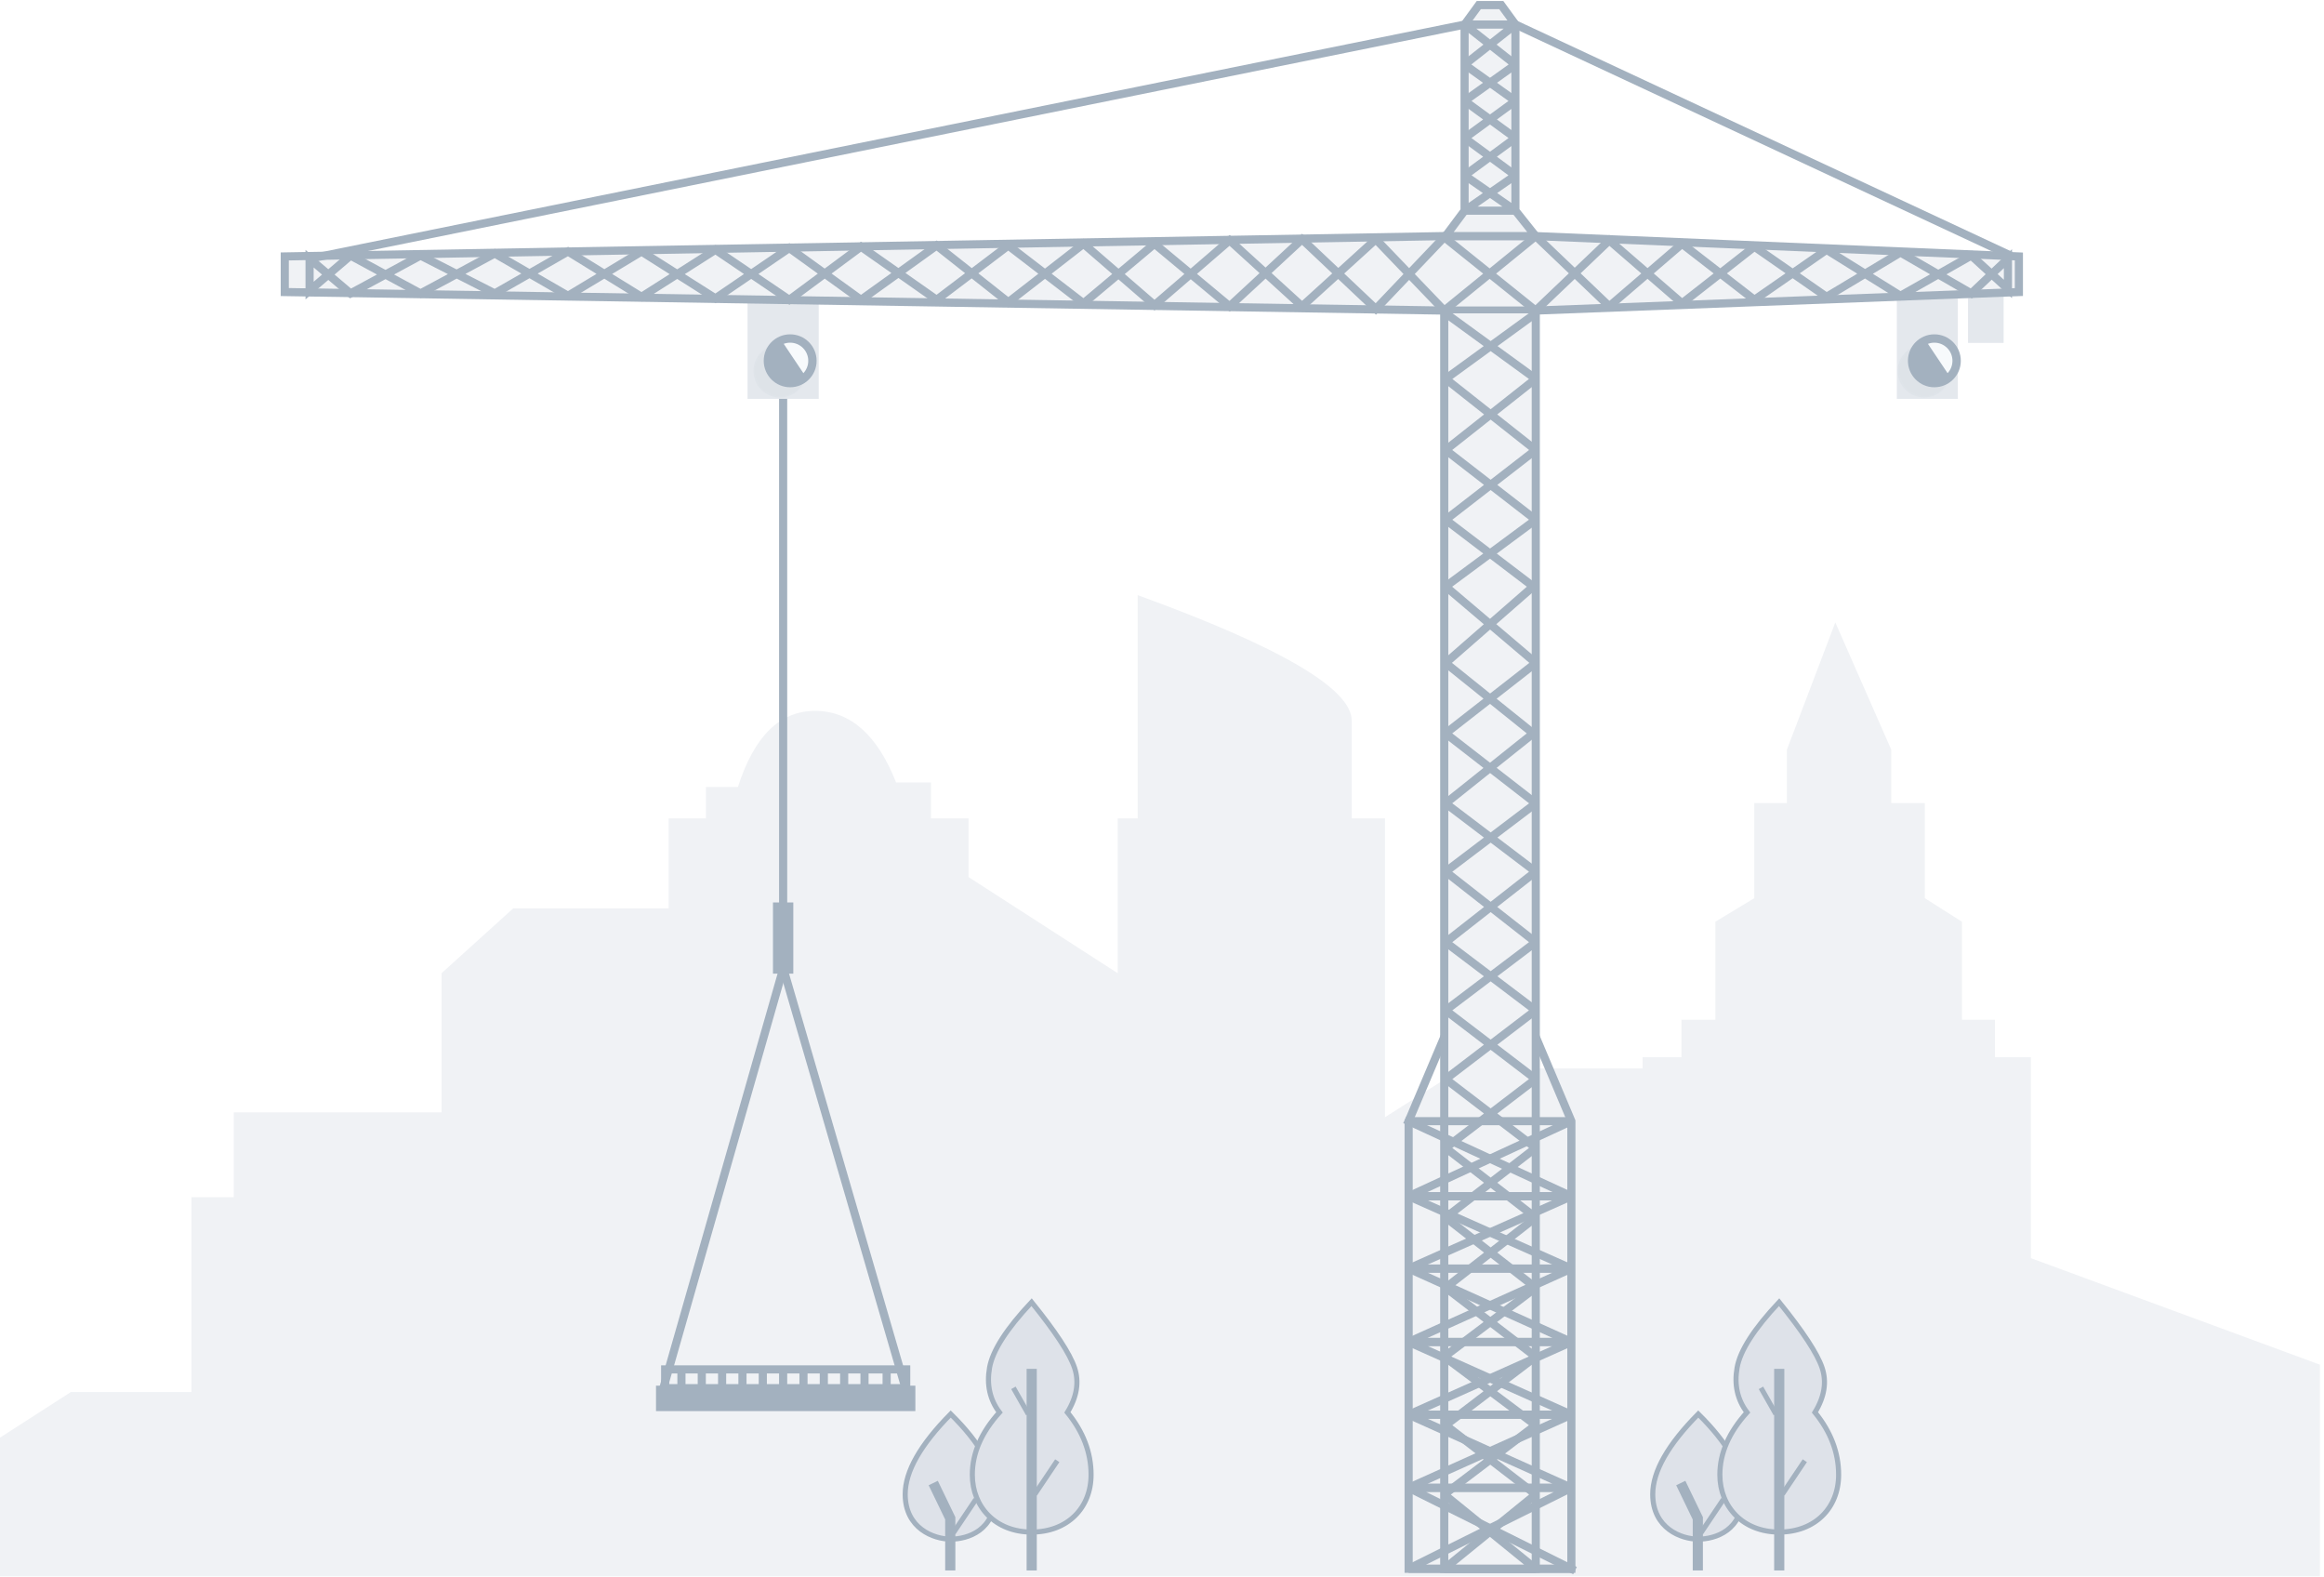
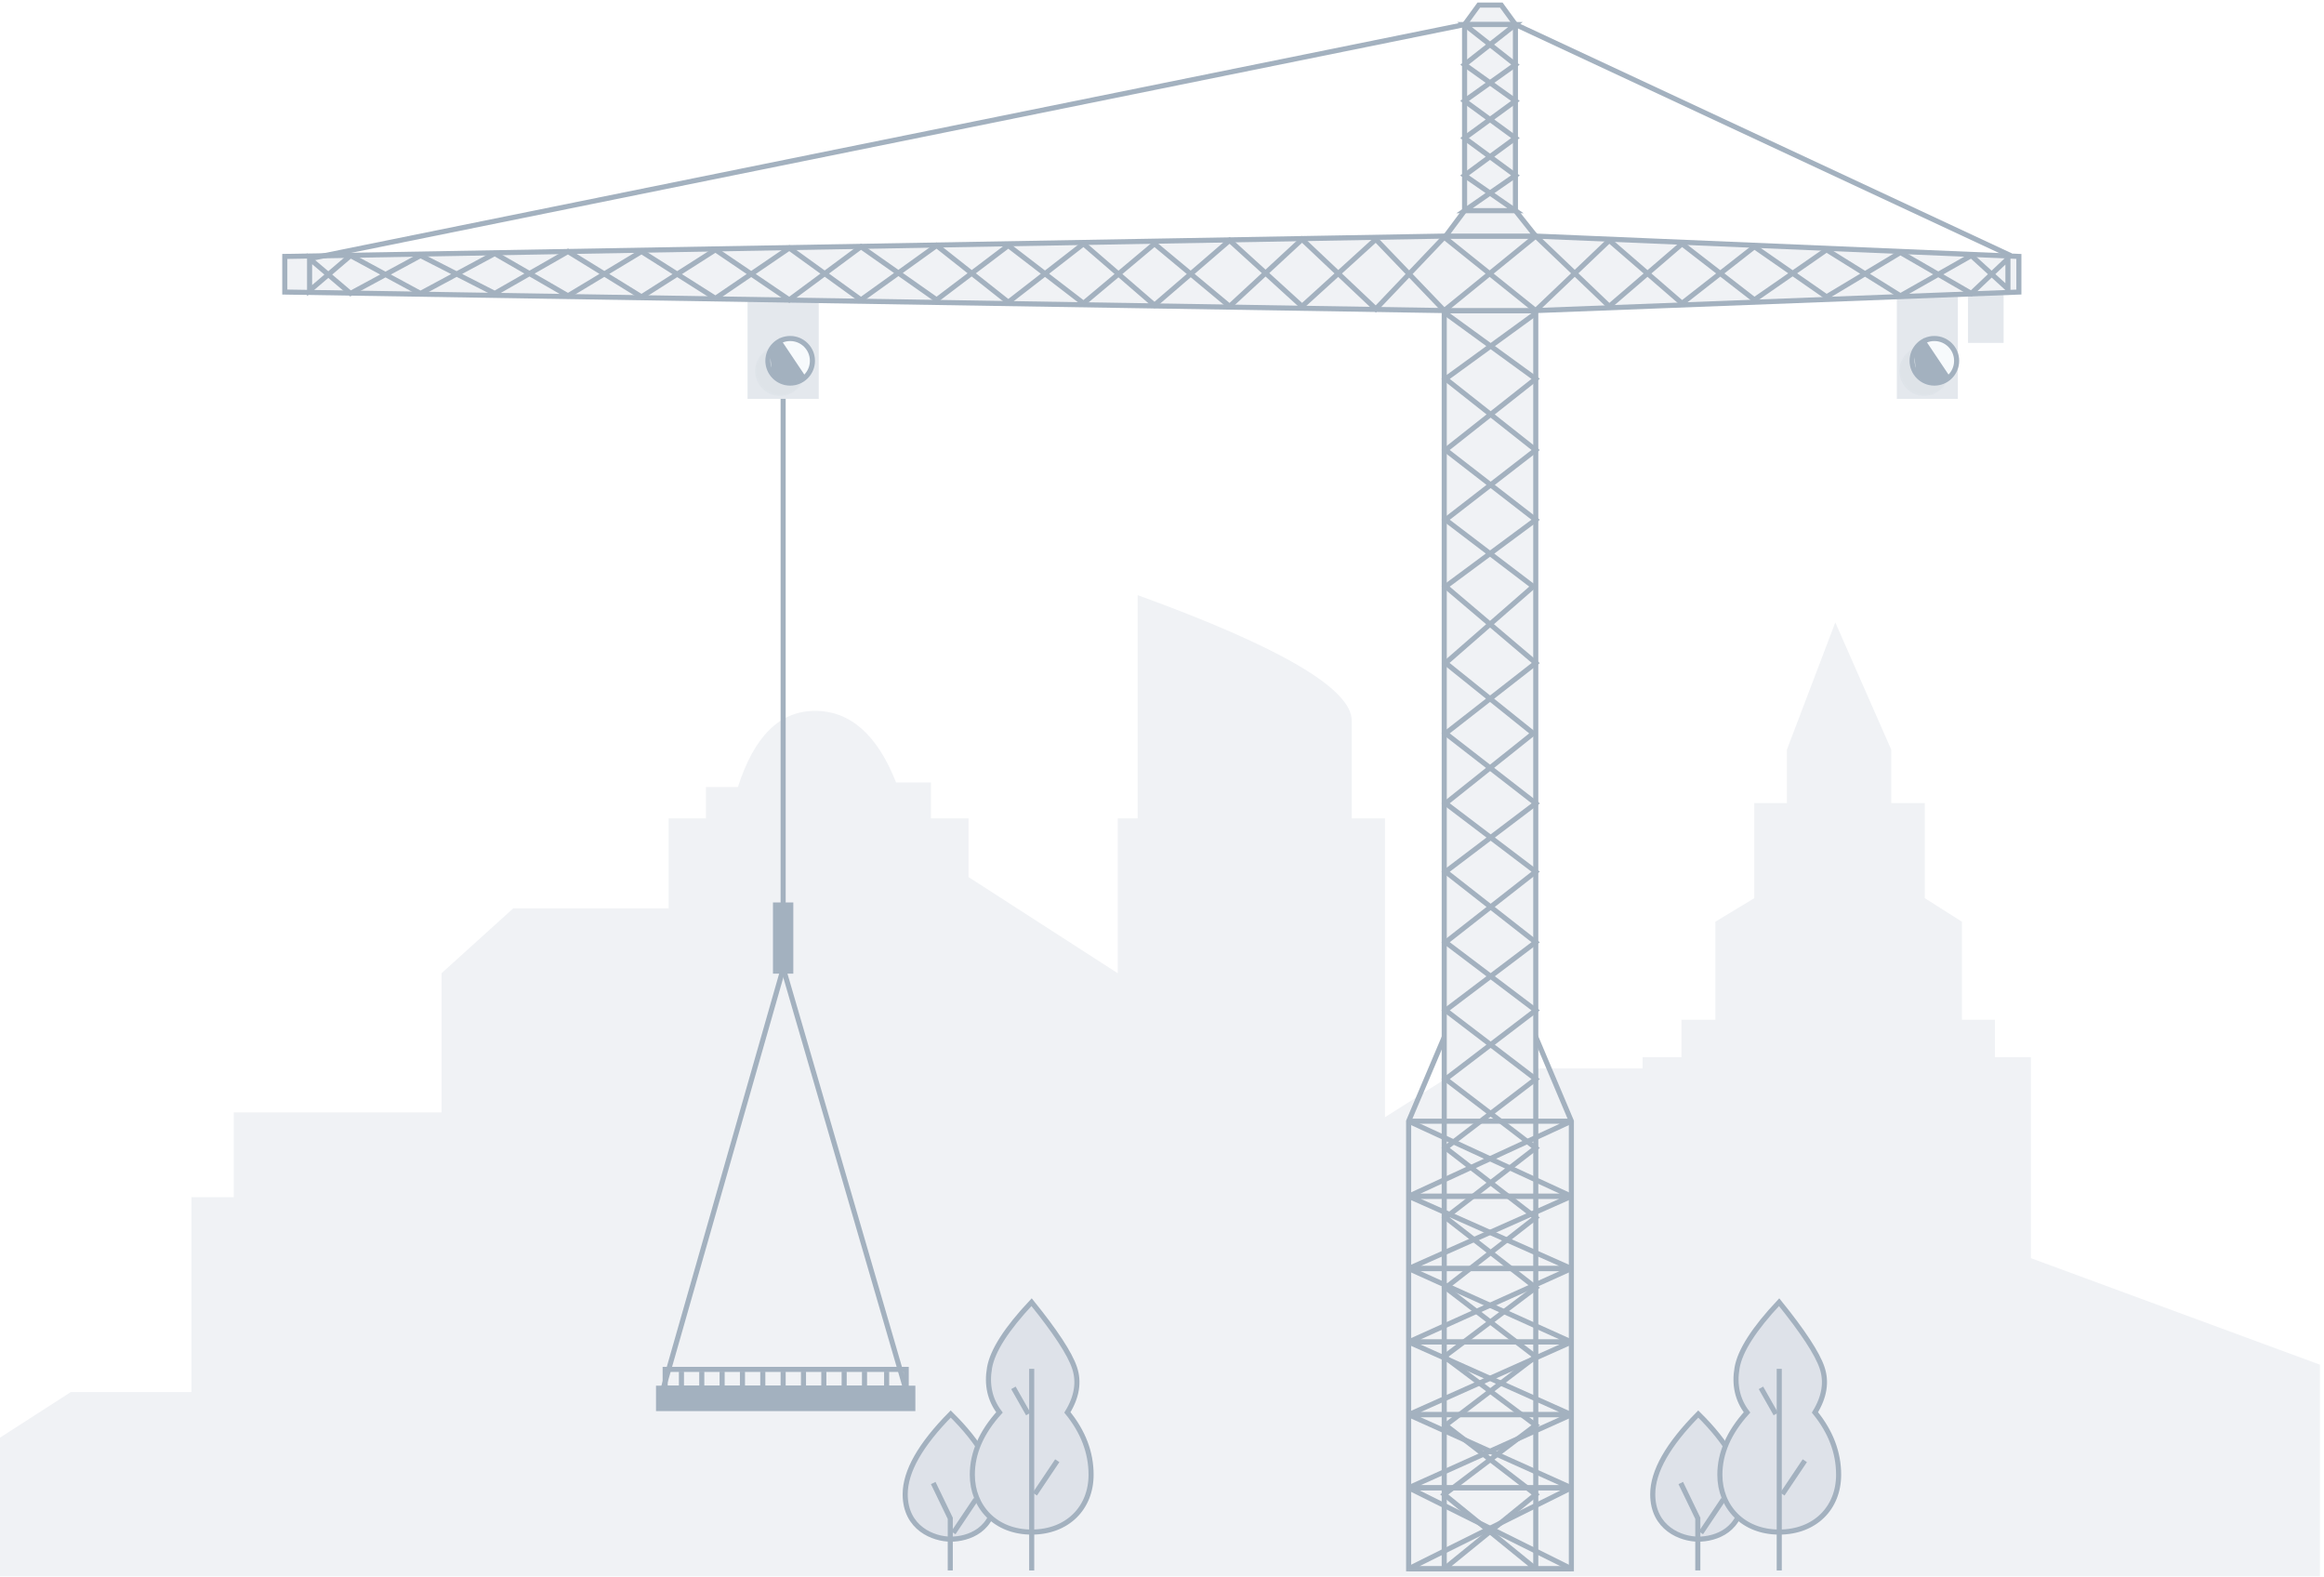
<svg xmlns="http://www.w3.org/2000/svg" width="457px" height="310px" viewBox="0 0 457 310" version="1.1">
  <defs>
    <filter x="-55.6%" y="-50.0%" width="211.1%" height="200.0%" filterUnits="objectBoundingBox" id="filter-1">
      <feOffset dx="-2" dy="2" in="SourceAlpha" result="shadowOffsetOuter1" />
      <feColorMatrix values="0 0 0 0 0.639   0 0 0 0 0.694   0 0 0 0 0.749  0 0 0 0.3 0" type="matrix" in="shadowOffsetOuter1" result="shadowMatrixOuter1" />
      <feMerge>
        <feMergeNode in="shadowMatrixOuter1" />
        <feMergeNode in="SourceGraphic" />
      </feMerge>
    </filter>
    <filter x="-55.6%" y="-50.0%" width="211.1%" height="200.0%" filterUnits="objectBoundingBox" id="filter-2">
      <feOffset dx="-2" dy="2" in="SourceAlpha" result="shadowOffsetOuter1" />
      <feColorMatrix values="0 0 0 0 0.639   0 0 0 0 0.694   0 0 0 0 0.749  0 0 0 0.3 0" type="matrix" in="shadowOffsetOuter1" result="shadowMatrixOuter1" />
      <feMerge>
        <feMergeNode in="shadowMatrixOuter1" />
        <feMergeNode in="SourceGraphic" />
      </feMerge>
    </filter>
  </defs>
-   <g id="Page-1" stroke="none" stroke-width="1" fill="none" fill-rule="evenodd">
+   <g id="Page-1" stroke="none" strokeWidth="1" fill="none" fillRule="evenodd">
    <g id="Liquid-DOT_Vote-for-Validators" transform="translate(-542, -258)">
      <g id="Group" transform="translate(542, 259)">
        <path d="M0,308.898 L0,281.629 L13.942,272.663 L37.658,272.663 L37.658,234.362 L45.968,234.362 L45.968,217.689 L86.824,217.689 L86.824,190.331 L100.915,177.586 L131.485,177.586 L131.485,159.887 L138.821,159.887 L138.821,153.726 L145.107,153.726 C148.294,143.744 153.349,138.753 160.271,138.753 C167.193,138.753 172.505,143.442 176.206,152.82 L183.068,152.82 L183.068,159.887 L190.459,159.887 L190.459,171.427 L219.793,190.331 L219.793,159.887 L223.714,159.887 L223.714,116 C251.78,126.193 265.813,134.419 265.813,140.679 C265.813,146.939 265.813,153.341 265.813,159.887 L272.344,159.887 L272.344,218.641 L287.466,209.051 L323.011,209.051 L323.011,206.84 L330.646,206.84 L330.646,199.484 L337.316,199.484 L337.316,180.203 L344.97,175.578 L344.97,156.879 L351.381,156.879 L351.381,146.387 L360.903,121.362 L371.906,146.387 L371.906,156.879 L378.5,156.879 L378.5,175.578 L385.804,180.203 L385.804,199.484 L392.293,199.484 L392.293,206.84 L399.368,206.84 L399.368,246.349 L456.202,267.292 L456.202,308.898 L0,308.898 Z" id="Path-88" fill="#F0F2F5" />
        <rect id="Rectangle" fill="#A3B1BF" x="152" y="176.415" width="4" height="14" />
-         <rect id="Rectangle" stroke="#A3B1BF" stroke-width="1.6" x="130.8" y="268.215" width="47.4" height="5.4" />
+         <rect id="Rectangle" stroke="#A3B1BF" strokeWidth="1.6" x="130.8" y="268.215" width="47.4" height="5.4" />
        <rect id="Rectangle" fill="#E4E8ED" x="373" y="52.415" width="12" height="25" />
        <rect id="Rectangle-Copy-27" fill="#E4E8ED" x="147" y="52.415" width="14" height="25" />
        <rect id="Rectangle-Copy-26" fill="#E4E8ED" x="387" y="52.415" width="7" height="14" />
-         <polygon id="Rectangle" stroke="#A3B1BF" stroke-width="1.6" fill="#F0F2F5" points="56 49.415 284 45.415 301.979 45.415 397 49.415 397 56.415 301.979 60.056 284 60.056 56 56.415" />
-         <polygon id="Rectangle" stroke="#A3B1BF" stroke-width="1.6" points="277 219.415 284.057 202.756 301.965 202.756 309 219.415 309 307.415 277 307.415" />
-         <polygon id="Rectangle" stroke="#A3B1BF" stroke-width="1.6" fill="#F0F2F5" points="290.794 3.69482223e-13 295.216 3.69482223e-13 298 3.816 298 22.415 298 31.415 298 40.411 301.979 45.415 284.272 45.415 288 40.416 288 3.831" />
-         <rect id="Rectangle" stroke="#A3B1BF" stroke-width="1.6" fill="#F0F2F5" x="284" y="60.415" width="18" height="247" />
-         <polyline id="Path-79" stroke="#A3B1BF" stroke-width="1.6" points="60.878 49.855 288 3.831 298.046 3.831 395.417 49.266" />
-         <polygon id="Path-80" stroke="#A3B1BF" stroke-width="1.6" fill="#F0F2F5" points="60.878 49.855 60.878 56.126 68.927 49.246 82.694 56.688 97.294 48.838 111.696 57.152 126.153 48.447 140.691 57.656 155.212 47.763 169.312 57.944 184.183 47.27 198.279 58.407 213.067 46.929 227.023 58.985 241.799 46.257 256.043 59.219 270.547 46.045 284 60.056 302 45.415 316.456 59.219 330.763 46.929 344.994 57.944 359.183 48.105 373.713 57.152 387.646 49.246 394.848 55.811 394.848 49.855 387.646 56.688 373.713 48.64 359.183 57.357 344.994 47.501 330.763 58.631 316.456 46.257 301.979 60.056 284 45.624 270.547 59.74 256.043 46.045 241.799 59.219 227.023 46.929 213.067 58.631 198.279 47.27 184.183 57.944 169.312 47.501 155.212 57.944 140.691 48.105 126.153 57.357 111.696 48.447 97.294 56.688 82.694 49.246 68.927 56.688" />
-         <polygon id="Path-81" stroke="#A3B1BF" stroke-width="1.6" fill="#F0F2F5" stroke-linecap="square" stroke-linejoin="bevel" points="288 40.416 298 40.416 288 33.486 298 26.14 288 18.839 298 11.704 288 3.831 298 3.831 288 11.704 298 18.839 288 26.14 298 33.486" />
-         <polyline id="Path-82" stroke="#A3B1BF" stroke-width="1.6" fill="#F0F2F5" stroke-linejoin="bevel" points="284.272 60.6 301.979 73.479 284.272 87.468 301.979 101.182 284.272 114.3 302 129.341 284.272 143.181 302 156.934 284.272 170.367 301.979 184.235 284.272 197.625 301.979 211.14 284.272 224.678 301.979 238.358 284.272 252.152 301.979 265.726 284.272 279.183 301.979 292.805 284 307.415 301.979 307.415 284 292.805 301.979 279.183 284 265.726 302 252.152 284.272 238.358 301.979 224.678 284.272 211.14 301.979 197.625 284.272 184.235 301.979 170.367 284.272 156.934 301.504 143.181 284.272 129.341 301.504 114.3 284.272 101.182 301.979 87.468 284.272 73.479 301.979 60.6" />
-         <polyline id="Path-83" stroke="#A3B1BF" stroke-width="1.6" stroke-linejoin="bevel" points="277 219.415 309 219.415 277 234.179 309 234.179 277 248.394 309 248.394 277 262.826 309 262.826 277 277.116 309 277.116 277 291.494 309 291.494 277 307.415 309 307.415" />
-         <polyline id="Path-84" stroke="#A3B1BF" stroke-width="1.6" stroke-linecap="square" stroke-linejoin="bevel" points="277 219.415 309 234.179 277 234.179 309 248.394 277 248.394 309 262.826 277 262.826 309 277.116 277 277.116 309 291.494 277 291.494 309 307.415" />
-         <polyline id="Path-85" stroke="#A3B1BF" stroke-width="1.6" points="154 77.415 154 189.48 130.443 271.9 178.057 271.9" />
-         <line x1="154.25" y1="190.145" x2="178.057" y2="271.9" id="Path-86" stroke="#A3B1BF" stroke-width="1.6" />
+         <polygon id="Rectangle" stroke="#A3B1BF" strokeWidth="1.6" fill="#F0F2F5" points="56 49.415 284 45.415 301.979 45.415 397 49.415 397 56.415 301.979 60.056 284 60.056 56 56.415" />
+         <polygon id="Rectangle" stroke="#A3B1BF" strokeWidth="1.6" points="277 219.415 284.057 202.756 301.965 202.756 309 219.415 309 307.415 277 307.415" />
+         <polygon id="Rectangle" stroke="#A3B1BF" strokeWidth="1.6" fill="#F0F2F5" points="290.794 3.69482223e-13 295.216 3.69482223e-13 298 3.816 298 22.415 298 31.415 298 40.411 301.979 45.415 284.272 45.415 288 40.416 288 3.831" />
+         <rect id="Rectangle" stroke="#A3B1BF" strokeWidth="1.6" fill="#F0F2F5" x="284" y="60.415" width="18" height="247" />
+         <polyline id="Path-79" stroke="#A3B1BF" strokeWidth="1.6" points="60.878 49.855 288 3.831 298.046 3.831 395.417 49.266" />
+         <polygon id="Path-80" stroke="#A3B1BF" strokeWidth="1.6" fill="#F0F2F5" points="60.878 49.855 60.878 56.126 68.927 49.246 82.694 56.688 97.294 48.838 111.696 57.152 126.153 48.447 140.691 57.656 155.212 47.763 169.312 57.944 184.183 47.27 198.279 58.407 213.067 46.929 227.023 58.985 241.799 46.257 256.043 59.219 270.547 46.045 284 60.056 302 45.415 316.456 59.219 330.763 46.929 344.994 57.944 359.183 48.105 373.713 57.152 387.646 49.246 394.848 55.811 394.848 49.855 387.646 56.688 373.713 48.64 359.183 57.357 344.994 47.501 330.763 58.631 316.456 46.257 301.979 60.056 284 45.624 270.547 59.74 256.043 46.045 241.799 59.219 227.023 46.929 213.067 58.631 198.279 47.27 184.183 57.944 169.312 47.501 155.212 57.944 140.691 48.105 126.153 57.357 111.696 48.447 97.294 56.688 82.694 49.246 68.927 56.688" />
+         <polygon id="Path-81" stroke="#A3B1BF" strokeWidth="1.6" fill="#F0F2F5" strokeLinecap="square" strokeLinejoin="bevel" points="288 40.416 298 40.416 288 33.486 298 26.14 288 18.839 298 11.704 288 3.831 298 3.831 288 11.704 298 18.839 288 26.14 298 33.486" />
+         <polyline id="Path-82" stroke="#A3B1BF" strokeWidth="1.6" fill="#F0F2F5" strokeLinejoin="bevel" points="284.272 60.6 301.979 73.479 284.272 87.468 301.979 101.182 284.272 114.3 302 129.341 284.272 143.181 302 156.934 284.272 170.367 301.979 184.235 284.272 197.625 301.979 211.14 284.272 224.678 301.979 238.358 284.272 252.152 301.979 265.726 284.272 279.183 301.979 292.805 284 307.415 301.979 307.415 284 292.805 301.979 279.183 284 265.726 302 252.152 284.272 238.358 301.979 224.678 284.272 211.14 301.979 197.625 284.272 184.235 301.979 170.367 284.272 156.934 301.504 143.181 284.272 129.341 301.504 114.3 284.272 101.182 301.979 87.468 284.272 73.479 301.979 60.6" />
+         <polyline id="Path-83" stroke="#A3B1BF" strokeWidth="1.6" strokeLinejoin="bevel" points="277 219.415 309 219.415 277 234.179 309 234.179 277 248.394 309 248.394 277 262.826 309 262.826 277 277.116 309 277.116 277 291.494 309 291.494 277 307.415 309 307.415" />
+         <polyline id="Path-84" stroke="#A3B1BF" strokeWidth="1.6" strokeLinecap="square" strokeLinejoin="bevel" points="277 219.415 309 234.179 277 234.179 309 248.394 277 248.394 309 262.826 277 262.826 309 277.116 277 277.116 309 291.494 277 291.494 309 307.415" />
+         <polyline id="Path-85" stroke="#A3B1BF" strokeWidth="1.6" points="154 77.415 154 189.48 130.443 271.9 178.057 271.9" />
+         <line x1="154.25" y1="190.145" x2="178.057" y2="271.9" id="Path-86" stroke="#A3B1BF" strokeWidth="1.6" />
        <rect id="Rectangle" fill="#A3B1BF" x="129" y="271.415" width="51" height="5" />
-         <line x1="174.353" y1="268.654" x2="174.353" y2="271.654" id="Path-87" stroke="#A3B1BF" stroke-width="1.6" />
-         <line x1="170" y1="268.654" x2="170" y2="271.654" id="Path-87-Copy" stroke="#A3B1BF" stroke-width="1.6" />
-         <line x1="166" y1="268.654" x2="166" y2="271.654" id="Path-87-Copy-2" stroke="#A3B1BF" stroke-width="1.6" />
-         <line x1="162" y1="268.654" x2="162" y2="271.654" id="Path-87-Copy-3" stroke="#A3B1BF" stroke-width="1.6" />
-         <line x1="158" y1="268.654" x2="158" y2="271.654" id="Path-87-Copy-4" stroke="#A3B1BF" stroke-width="1.6" />
-         <line x1="154" y1="268.654" x2="154" y2="271.654" id="Path-87-Copy-5" stroke="#A3B1BF" stroke-width="1.6" />
-         <line x1="150" y1="268.654" x2="150" y2="271.654" id="Path-87-Copy-6" stroke="#A3B1BF" stroke-width="1.6" />
-         <line x1="146" y1="268.654" x2="146" y2="271.654" id="Path-87-Copy-7" stroke="#A3B1BF" stroke-width="1.6" />
-         <line x1="142" y1="268.654" x2="142" y2="271.654" id="Path-87-Copy-8" stroke="#A3B1BF" stroke-width="1.6" />
-         <line x1="138" y1="268.654" x2="138" y2="271.654" id="Path-87-Copy-9" stroke="#A3B1BF" stroke-width="1.6" />
-         <line x1="134" y1="268.654" x2="134" y2="271.654" id="Path-87-Copy-10" stroke="#A3B1BF" stroke-width="1.6" />
+         <line x1="174.353" y1="268.654" x2="174.353" y2="271.654" id="Path-87" stroke="#A3B1BF" strokeWidth="1.6" />
+         <line x1="170" y1="268.654" x2="170" y2="271.654" id="Path-87-Copy" stroke="#A3B1BF" strokeWidth="1.6" />
+         <line x1="166" y1="268.654" x2="166" y2="271.654" id="Path-87-Copy-2" stroke="#A3B1BF" strokeWidth="1.6" />
+         <line x1="162" y1="268.654" x2="162" y2="271.654" id="Path-87-Copy-3" stroke="#A3B1BF" strokeWidth="1.6" />
+         <line x1="158" y1="268.654" x2="158" y2="271.654" id="Path-87-Copy-4" stroke="#A3B1BF" strokeWidth="1.6" />
+         <line x1="154" y1="268.654" x2="154" y2="271.654" id="Path-87-Copy-5" stroke="#A3B1BF" strokeWidth="1.6" />
+         <line x1="150" y1="268.654" x2="150" y2="271.654" id="Path-87-Copy-6" stroke="#A3B1BF" strokeWidth="1.6" />
+         <line x1="146" y1="268.654" x2="146" y2="271.654" id="Path-87-Copy-7" stroke="#A3B1BF" strokeWidth="1.6" />
+         <line x1="142" y1="268.654" x2="142" y2="271.654" id="Path-87-Copy-8" stroke="#A3B1BF" strokeWidth="1.6" />
+         <line x1="138" y1="268.654" x2="138" y2="271.654" id="Path-87-Copy-9" stroke="#A3B1BF" strokeWidth="1.6" />
+         <line x1="134" y1="268.654" x2="134" y2="271.654" id="Path-87-Copy-10" stroke="#A3B1BF" strokeWidth="1.6" />
        <g id="Group-6" filter="url(#filter-1)" transform="translate(376, 65)">
-           <ellipse id="Oval-191" stroke="#A3B1BF" stroke-width="1.642" fill="#F7FAFC" cx="4.38" cy="4.931" rx="4.38" ry="4.383" />
+           <ellipse id="Oval-191" stroke="#A3B1BF" strokeWidth="1.642" fill="#F7FAFC" cx="4.38" cy="4.931" rx="4.38" ry="4.383" />
          <polygon id="Path-301" fill="#A3B1BF" points="4.004 9.133 7.562 8.232 2.343 0.446 0.446 3.63 0.789 7.806" />
        </g>
        <g id="Group-6-Copy-12" filter="url(#filter-2)" transform="translate(151, 65)">
-           <ellipse id="Oval-191" stroke="#A3B1BF" stroke-width="1.642" fill="#F7FAFC" cx="4.38" cy="4.931" rx="4.38" ry="4.383" />
+           <ellipse id="Oval-191" stroke="#A3B1BF" strokeWidth="1.642" fill="#F7FAFC" cx="4.38" cy="4.931" rx="4.38" ry="4.383" />
          <polygon id="Path-301" fill="#A3B1BF" points="4.004 9.133 7.562 8.232 2.343 0.446 0.446 3.63 0.789 7.806" />
        </g>
        <path d="M333.952,276.989 C327.984,283.025 325,288.281 325,292.756 C325,299.469 330.598,301.586 333.952,301.586 C337.306,301.586 342.728,299.888 342.728,292.756 C342.728,288.002 339.803,282.746 333.952,276.989 Z" id="Path-90" stroke="#A3B1BF" fill="#DEE2E9" />
        <path d="M186.952,276.989 C180.984,283.025 178,288.281 178,292.756 C178,299.469 183.598,301.586 186.952,301.586 C190.306,301.586 195.728,299.888 195.728,292.756 C195.728,288.002 192.803,282.746 186.952,276.989 Z" id="Path-90-Copy" stroke="#A3B1BF" fill="#DEE2E9" />
        <path d="M349.854,255 C344.929,260.241 342.173,264.537 341.586,267.89 C340.999,271.242 341.65,274.169 343.539,276.668 C339.98,280.596 338.201,284.681 338.201,288.924 C338.201,295.289 342.792,300.194 349.854,300.194 C356.916,300.194 361.554,295.457 361.554,288.924 C361.554,284.569 360.001,280.484 356.896,276.668 C358.77,273.605 359.238,270.679 358.301,267.89 C357.364,265.101 354.549,260.804 349.854,255 Z" id="Path-89" stroke="#A3B1BF" fill="#DEE2E9" />
        <path d="M202.854,255 C197.929,260.241 195.173,264.537 194.586,267.89 C193.999,271.242 194.65,274.169 196.539,276.668 C192.98,280.596 191.201,284.681 191.201,288.924 C191.201,295.289 195.792,300.194 202.854,300.194 C209.916,300.194 214.554,295.457 214.554,288.924 C214.554,284.569 213.001,280.484 209.896,276.668 C211.77,273.605 212.238,270.679 211.301,267.89 C210.364,265.101 207.549,260.804 202.854,255 Z" id="Path-89-Copy" stroke="#A3B1BF" fill="#DEE2E9" />
-         <line x1="349.877" y1="268.106" x2="349.877" y2="307.742" id="Path-91" stroke="#A3B1BF" stroke-width="2" />
-         <polyline id="Path-92" stroke="#A3B1BF" stroke-width="2" points="330.514 290.554 333.864 297.489 333.864 307.742" />
-         <polyline id="Path-92-Copy" stroke="#A3B1BF" stroke-width="2" points="183.514 290.554 186.864 297.489 186.864 307.742" />
+         <line x1="349.877" y1="268.106" x2="349.877" y2="307.742" id="Path-91" stroke="#A3B1BF" strokeWidth="2" />
+         <polyline id="Path-92" stroke="#A3B1BF" strokeWidth="2" points="330.514 290.554 333.864 297.489 333.864 307.742" />
+         <polyline id="Path-92-Copy" stroke="#A3B1BF" strokeWidth="2" points="183.514 290.554 186.864 297.489 186.864 307.742" />
        <line x1="346.281" y1="271.839" x2="349.202" y2="276.989" id="Path-93" stroke="#A3B1BF" />
        <line x1="199.281" y1="271.839" x2="202.202" y2="276.989" id="Path-93-Copy" stroke="#A3B1BF" />
        <line x1="354.905" y1="286.166" x2="350.499" y2="292.733" id="Path-94" stroke="#A3B1BF" />
        <line x1="207.905" y1="286.166" x2="203.499" y2="292.733" id="Path-94-Copy-2" stroke="#A3B1BF" />
        <line x1="338.878" y1="293.784" x2="334.472" y2="300.351" id="Path-94-Copy" stroke="#A3B1BF" />
-         <line x1="202.877" y1="268.106" x2="202.877" y2="307.742" id="Path-91-Copy" stroke="#A3B1BF" stroke-width="2" />
+         <line x1="202.877" y1="268.106" x2="202.877" y2="307.742" id="Path-91-Copy" stroke="#A3B1BF" strokeWidth="2" />
        <line x1="191.878" y1="293.784" x2="187.472" y2="300.351" id="Path-94-Copy-3" stroke="#A3B1BF" />
      </g>
    </g>
  </g>
</svg>
